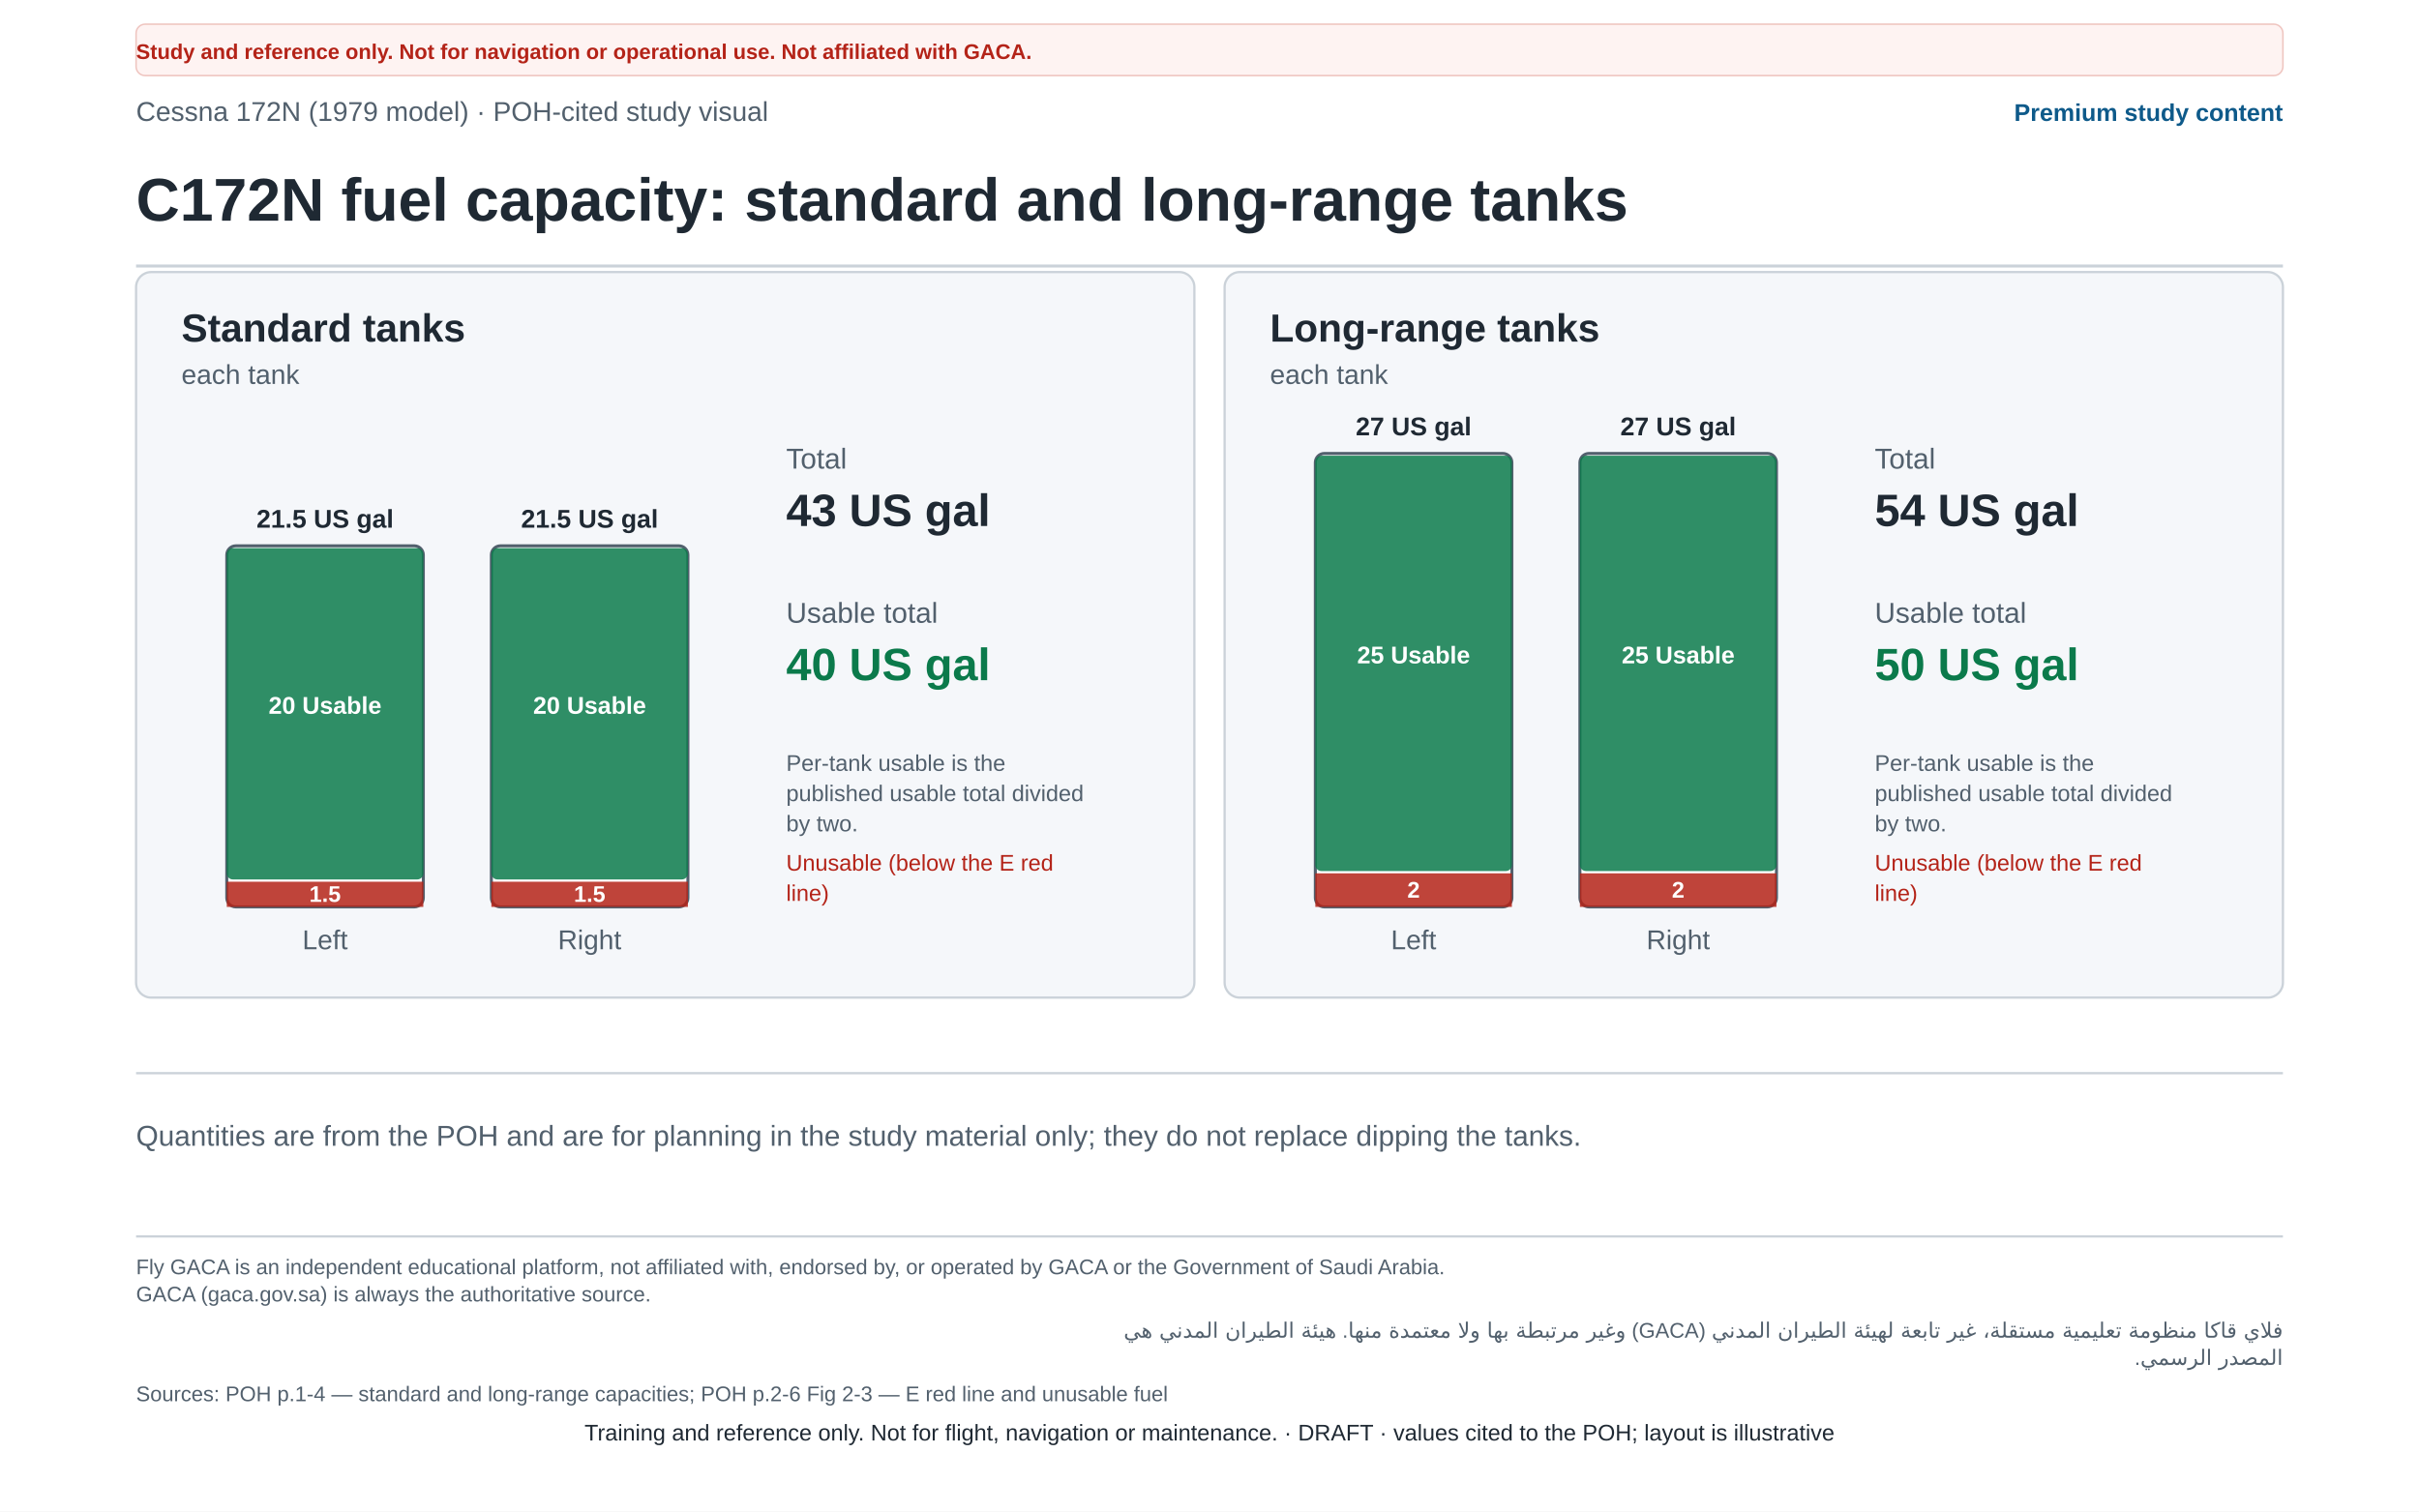
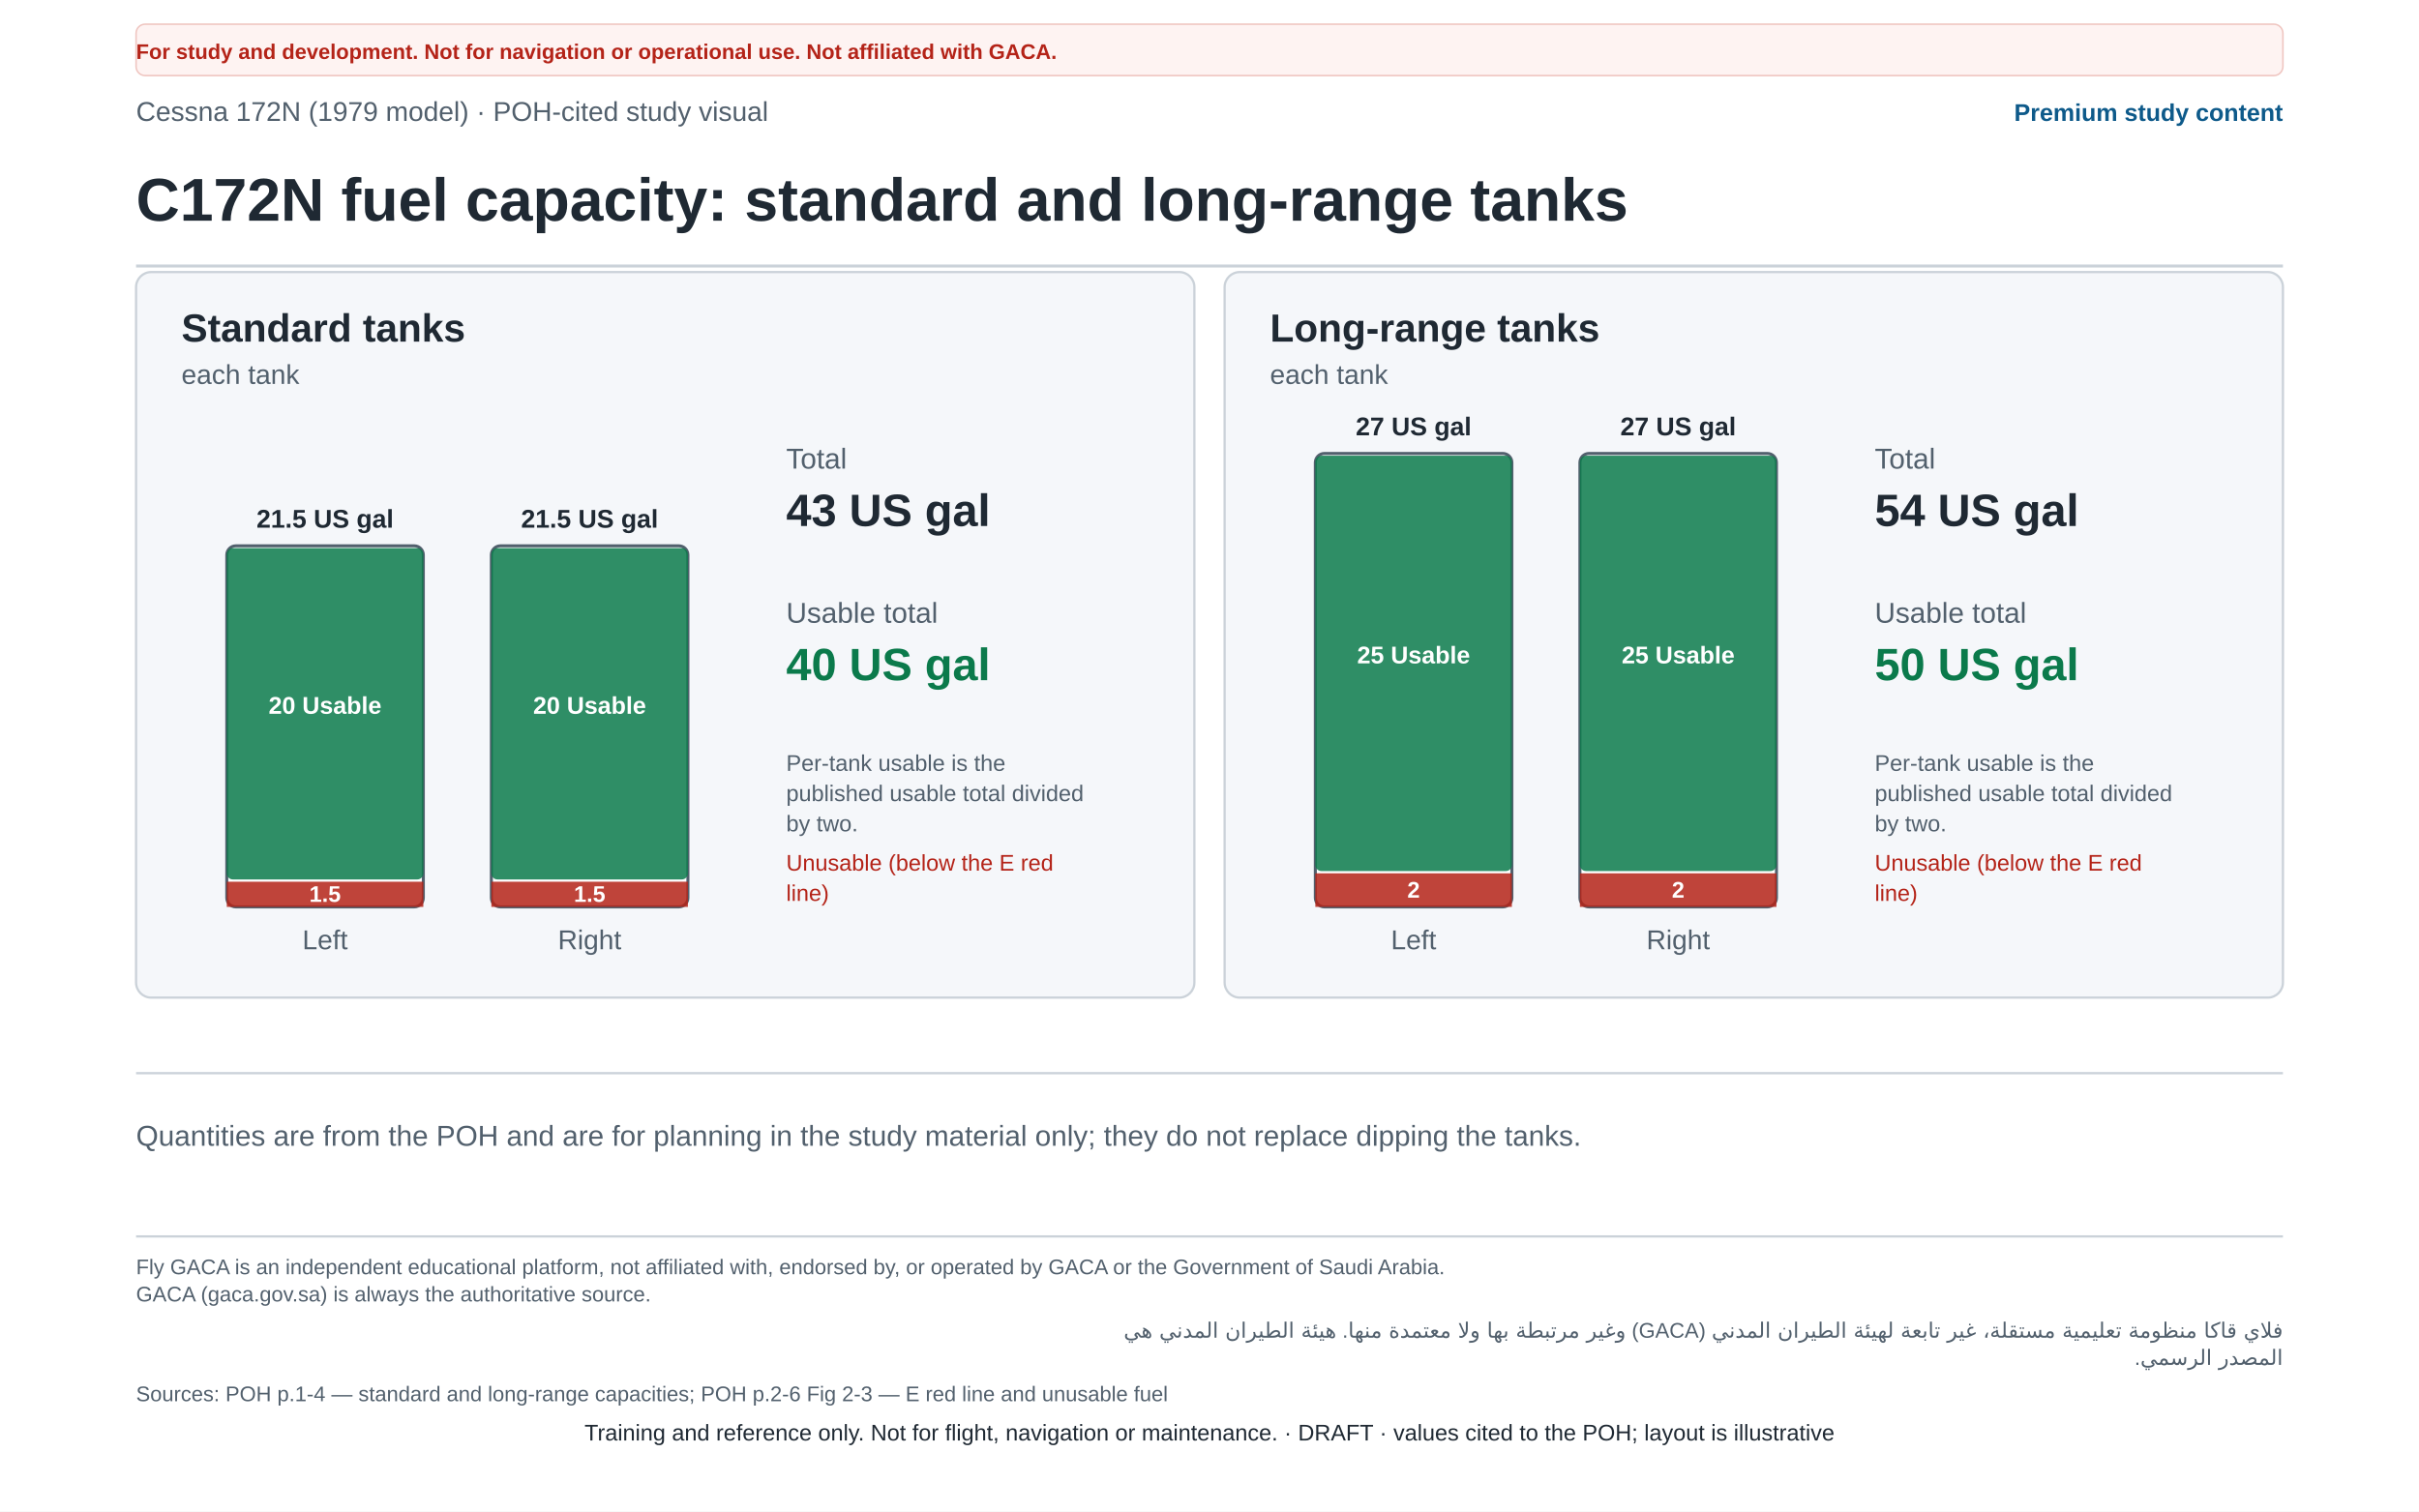
<svg xmlns="http://www.w3.org/2000/svg" viewBox="0 0 1600 1000" width="1600" height="1000" direction="ltr" lang="en" role="img" aria-labelledby="t">
  <rect x="0" y="0" width="1600" height="1000" fill="#FFFFFF" />
  <rect x="90" y="16" width="1420" height="34" fill="#FEF3F2" stroke="#EFC5C0" stroke-width="1" rx="6" />
-   <text x="90" y="39" text-anchor="start" font-family="IBM Plex Sans, IBM Plex Sans Arabic, Helvetica Neue, Arial, sans-serif" font-size="14" font-weight="600" fill="#B42318" direction="ltr">Study and reference only. Not for navigation or operational use. Not affiliated with GACA.</text>
+   <text x="90" y="39" text-anchor="start" font-family="IBM Plex Sans, IBM Plex Sans Arabic, Helvetica Neue, Arial, sans-serif" font-size="14" font-weight="600" fill="#B42318" direction="ltr">For study and development. Not for navigation or operational use. Not affiliated with GACA.</text>
  <text x="90" y="80" text-anchor="start" font-family="IBM Plex Sans, IBM Plex Sans Arabic, Helvetica Neue, Arial, sans-serif" font-size="18" fill="#52606D">Cessna 172N (1979 model) · POH-cited study visual</text>
  <text x="1510" y="80" text-anchor="end" font-family="IBM Plex Sans, IBM Plex Sans Arabic, Helvetica Neue, Arial, sans-serif" font-size="16" font-weight="600" fill="#0E5A8A">Premium study content</text>
  <text x="90" y="146" text-anchor="start" font-family="IBM Plex Sans, IBM Plex Sans Arabic, Helvetica Neue, Arial, sans-serif" font-size="40" font-weight="600" fill="#1F2933">C172N fuel capacity: standard and long-range tanks</text>
  <line x1="90" y1="176" x2="1510" y2="176" stroke="#CBD2D9" stroke-width="2" />
  <g>
    <rect x="90" y="180" width="700" height="480" fill="#F5F7FA" stroke="#CBD2D9" stroke-width="1.5" rx="10" />
    <text x="120" y="226" text-anchor="start" font-family="IBM Plex Sans, IBM Plex Sans Arabic, Helvetica Neue, Arial, sans-serif" font-size="26" font-weight="600" fill="#1F2933">Standard tanks</text>
    <text x="120" y="254" text-anchor="start" font-family="IBM Plex Sans, IBM Plex Sans Arabic, Helvetica Neue, Arial, sans-serif" font-size="18" fill="#52606D">each tank</text>
    <rect x="150" y="361.11" width="130" height="238.89" fill="#FFFFFF" stroke="#52606D" stroke-width="2" rx="6" />
    <rect x="150" y="583.33" width="130" height="16.67" fill="#B42318" opacity="0.85" />
    <rect x="150" y="362.61" width="130" height="219.22" fill="#0B7A4B" opacity="0.85" rx="4" />
    <text x="215" y="628" text-anchor="middle" font-family="IBM Plex Sans, IBM Plex Sans Arabic, Helvetica Neue, Arial, sans-serif" font-size="18" fill="#52606D">Left</text>
    <text x="215" y="349.11" text-anchor="middle" font-family="IBM Plex Sans, IBM Plex Sans Arabic, Helvetica Neue, Arial, sans-serif" font-size="17" font-weight="600" fill="#1F2933">21.5 US gal</text>
    <text x="215" y="472.22" text-anchor="middle" font-family="IBM Plex Sans, IBM Plex Sans Arabic, Helvetica Neue, Arial, sans-serif" font-size="16" font-weight="600" fill="#FFFFFF">20 Usable</text>
    <text x="215" y="596.67" text-anchor="middle" font-family="IBM Plex Sans, IBM Plex Sans Arabic, Helvetica Neue, Arial, sans-serif" font-size="15" font-weight="600" fill="#FFFFFF">1.5</text>
    <rect x="325" y="361.11" width="130" height="238.89" fill="#FFFFFF" stroke="#52606D" stroke-width="2" rx="6" />
    <rect x="325" y="583.33" width="130" height="16.67" fill="#B42318" opacity="0.85" />
    <rect x="325" y="362.61" width="130" height="219.22" fill="#0B7A4B" opacity="0.85" rx="4" />
    <text x="390" y="628" text-anchor="middle" font-family="IBM Plex Sans, IBM Plex Sans Arabic, Helvetica Neue, Arial, sans-serif" font-size="18" fill="#52606D">Right</text>
    <text x="390" y="349.11" text-anchor="middle" font-family="IBM Plex Sans, IBM Plex Sans Arabic, Helvetica Neue, Arial, sans-serif" font-size="17" font-weight="600" fill="#1F2933">21.5 US gal</text>
    <text x="390" y="472.22" text-anchor="middle" font-family="IBM Plex Sans, IBM Plex Sans Arabic, Helvetica Neue, Arial, sans-serif" font-size="16" font-weight="600" fill="#FFFFFF">20 Usable</text>
    <text x="390" y="596.67" text-anchor="middle" font-family="IBM Plex Sans, IBM Plex Sans Arabic, Helvetica Neue, Arial, sans-serif" font-size="15" font-weight="600" fill="#FFFFFF">1.5</text>
    <text x="520" y="310" text-anchor="start" font-family="IBM Plex Sans, IBM Plex Sans Arabic, Helvetica Neue, Arial, sans-serif" font-size="19" fill="#52606D">Total</text>
    <text x="520" y="348" text-anchor="start" font-family="IBM Plex Sans, IBM Plex Sans Arabic, Helvetica Neue, Arial, sans-serif" font-size="30" font-weight="600" fill="#1F2933">43 US gal</text>
    <text x="520" y="412" text-anchor="start" font-family="IBM Plex Sans, IBM Plex Sans Arabic, Helvetica Neue, Arial, sans-serif" font-size="19" fill="#52606D">Usable total</text>
    <text x="520" y="450" text-anchor="start" font-family="IBM Plex Sans, IBM Plex Sans Arabic, Helvetica Neue, Arial, sans-serif" font-size="30" font-weight="600" fill="#0B7A4B">40 US gal</text>
    <text x="520" y="510" text-anchor="start" font-family="IBM Plex Sans, IBM Plex Sans Arabic, Helvetica Neue, Arial, sans-serif" font-size="15" fill="#52606D">Per-tank usable is the</text>
    <text x="520" y="530" text-anchor="start" font-family="IBM Plex Sans, IBM Plex Sans Arabic, Helvetica Neue, Arial, sans-serif" font-size="15" fill="#52606D">published usable total divided</text>
    <text x="520" y="550" text-anchor="start" font-family="IBM Plex Sans, IBM Plex Sans Arabic, Helvetica Neue, Arial, sans-serif" font-size="15" fill="#52606D">by two.</text>
    <text x="520" y="576" text-anchor="start" font-family="IBM Plex Sans, IBM Plex Sans Arabic, Helvetica Neue, Arial, sans-serif" font-size="15" fill="#B42318">Unusable (below the E red</text>
    <text x="520" y="596" text-anchor="start" font-family="IBM Plex Sans, IBM Plex Sans Arabic, Helvetica Neue, Arial, sans-serif" font-size="15" fill="#B42318">line)</text>
    <rect x="810" y="180" width="700" height="480" fill="#F5F7FA" stroke="#CBD2D9" stroke-width="1.5" rx="10" />
    <text x="840" y="226" text-anchor="start" font-family="IBM Plex Sans, IBM Plex Sans Arabic, Helvetica Neue, Arial, sans-serif" font-size="26" font-weight="600" fill="#1F2933">Long-range tanks</text>
    <text x="840" y="254" text-anchor="start" font-family="IBM Plex Sans, IBM Plex Sans Arabic, Helvetica Neue, Arial, sans-serif" font-size="18" fill="#52606D">each tank</text>
    <rect x="870" y="300" width="130" height="300" fill="#FFFFFF" stroke="#52606D" stroke-width="2" rx="6" />
    <rect x="870" y="577.78" width="130" height="22.22" fill="#B42318" opacity="0.85" />
    <rect x="870" y="301.5" width="130" height="274.78" fill="#0B7A4B" opacity="0.85" rx="4" />
    <text x="935" y="628" text-anchor="middle" font-family="IBM Plex Sans, IBM Plex Sans Arabic, Helvetica Neue, Arial, sans-serif" font-size="18" fill="#52606D">Left</text>
    <text x="935" y="288" text-anchor="middle" font-family="IBM Plex Sans, IBM Plex Sans Arabic, Helvetica Neue, Arial, sans-serif" font-size="17" font-weight="600" fill="#1F2933">27 US gal</text>
    <text x="935" y="438.89" text-anchor="middle" font-family="IBM Plex Sans, IBM Plex Sans Arabic, Helvetica Neue, Arial, sans-serif" font-size="16" font-weight="600" fill="#FFFFFF">25 Usable</text>
    <text x="935" y="593.89" text-anchor="middle" font-family="IBM Plex Sans, IBM Plex Sans Arabic, Helvetica Neue, Arial, sans-serif" font-size="15" font-weight="600" fill="#FFFFFF">2</text>
    <rect x="1045" y="300" width="130" height="300" fill="#FFFFFF" stroke="#52606D" stroke-width="2" rx="6" />
    <rect x="1045" y="577.78" width="130" height="22.22" fill="#B42318" opacity="0.85" />
    <rect x="1045" y="301.5" width="130" height="274.78" fill="#0B7A4B" opacity="0.85" rx="4" />
    <text x="1110" y="628" text-anchor="middle" font-family="IBM Plex Sans, IBM Plex Sans Arabic, Helvetica Neue, Arial, sans-serif" font-size="18" fill="#52606D">Right</text>
    <text x="1110" y="288" text-anchor="middle" font-family="IBM Plex Sans, IBM Plex Sans Arabic, Helvetica Neue, Arial, sans-serif" font-size="17" font-weight="600" fill="#1F2933">27 US gal</text>
    <text x="1110" y="438.89" text-anchor="middle" font-family="IBM Plex Sans, IBM Plex Sans Arabic, Helvetica Neue, Arial, sans-serif" font-size="16" font-weight="600" fill="#FFFFFF">25 Usable</text>
    <text x="1110" y="593.89" text-anchor="middle" font-family="IBM Plex Sans, IBM Plex Sans Arabic, Helvetica Neue, Arial, sans-serif" font-size="15" font-weight="600" fill="#FFFFFF">2</text>
    <text x="1240" y="310" text-anchor="start" font-family="IBM Plex Sans, IBM Plex Sans Arabic, Helvetica Neue, Arial, sans-serif" font-size="19" fill="#52606D">Total</text>
    <text x="1240" y="348" text-anchor="start" font-family="IBM Plex Sans, IBM Plex Sans Arabic, Helvetica Neue, Arial, sans-serif" font-size="30" font-weight="600" fill="#1F2933">54 US gal</text>
    <text x="1240" y="412" text-anchor="start" font-family="IBM Plex Sans, IBM Plex Sans Arabic, Helvetica Neue, Arial, sans-serif" font-size="19" fill="#52606D">Usable total</text>
    <text x="1240" y="450" text-anchor="start" font-family="IBM Plex Sans, IBM Plex Sans Arabic, Helvetica Neue, Arial, sans-serif" font-size="30" font-weight="600" fill="#0B7A4B">50 US gal</text>
    <text x="1240" y="510" text-anchor="start" font-family="IBM Plex Sans, IBM Plex Sans Arabic, Helvetica Neue, Arial, sans-serif" font-size="15" fill="#52606D">Per-tank usable is the</text>
    <text x="1240" y="530" text-anchor="start" font-family="IBM Plex Sans, IBM Plex Sans Arabic, Helvetica Neue, Arial, sans-serif" font-size="15" fill="#52606D">published usable total divided</text>
    <text x="1240" y="550" text-anchor="start" font-family="IBM Plex Sans, IBM Plex Sans Arabic, Helvetica Neue, Arial, sans-serif" font-size="15" fill="#52606D">by two.</text>
    <text x="1240" y="576" text-anchor="start" font-family="IBM Plex Sans, IBM Plex Sans Arabic, Helvetica Neue, Arial, sans-serif" font-size="15" fill="#B42318">Unusable (below the E red</text>
    <text x="1240" y="596" text-anchor="start" font-family="IBM Plex Sans, IBM Plex Sans Arabic, Helvetica Neue, Arial, sans-serif" font-size="15" fill="#B42318">line)</text>
    <line x1="90" y1="710" x2="1510" y2="710" stroke="#CBD2D9" stroke-width="1.5" />
    <text x="90" y="758" text-anchor="start" font-family="IBM Plex Sans, IBM Plex Sans Arabic, Helvetica Neue, Arial, sans-serif" font-size="19" fill="#52606D">Quantities are from the POH and are for planning in the study material only; they do not replace dipping the tanks.</text>
  </g>
  <line x1="90" y1="818" x2="1510" y2="818" stroke="#CBD2D9" stroke-width="1.5" />
  <text x="90" y="843" text-anchor="start" font-family="IBM Plex Sans, IBM Plex Sans Arabic, Helvetica Neue, Arial, sans-serif" font-size="14" fill="#52606D" direction="ltr">Fly GACA is an independent educational platform, not affiliated with, endorsed by, or operated by GACA or the Government of Saudi Arabia.</text>
  <text x="90" y="861" text-anchor="start" font-family="IBM Plex Sans, IBM Plex Sans Arabic, Helvetica Neue, Arial, sans-serif" font-size="14" fill="#52606D" direction="ltr">GACA (gaca.gov.sa) is always the authoritative source.</text>
  <text x="1510" y="885" text-anchor="start" font-family="IBM Plex Sans, IBM Plex Sans Arabic, Helvetica Neue, Arial, sans-serif" font-size="14" fill="#52606D" direction="rtl">فلاي قاكا منظومة تعليمية مستقلة، غير تابعة لهيئة الطيران المدني (GACA) وغير مرتبطة بها ولا معتمدة منها. هيئة الطيران المدني هي</text>
  <text x="1510" y="903" text-anchor="start" font-family="IBM Plex Sans, IBM Plex Sans Arabic, Helvetica Neue, Arial, sans-serif" font-size="14" fill="#52606D" direction="rtl">المصدر الرسمي.</text>
  <text x="90" y="927" text-anchor="start" font-family="IBM Plex Sans, IBM Plex Sans Arabic, Helvetica Neue, Arial, sans-serif" font-size="14" fill="#52606D" direction="ltr">Sources: POH p.1-4 — standard and long-range capacities; POH p.2-6 Fig 2-3 — E red line and unusable fuel</text>
  <text x="800" y="953" text-anchor="middle" font-family="IBM Plex Sans, IBM Plex Sans Arabic, Helvetica Neue, Arial, sans-serif" font-size="15" fill="#1F2933">Training and reference only. Not for flight, navigation or maintenance. · DRAFT · values cited to the POH; layout is illustrative</text>
</svg>
